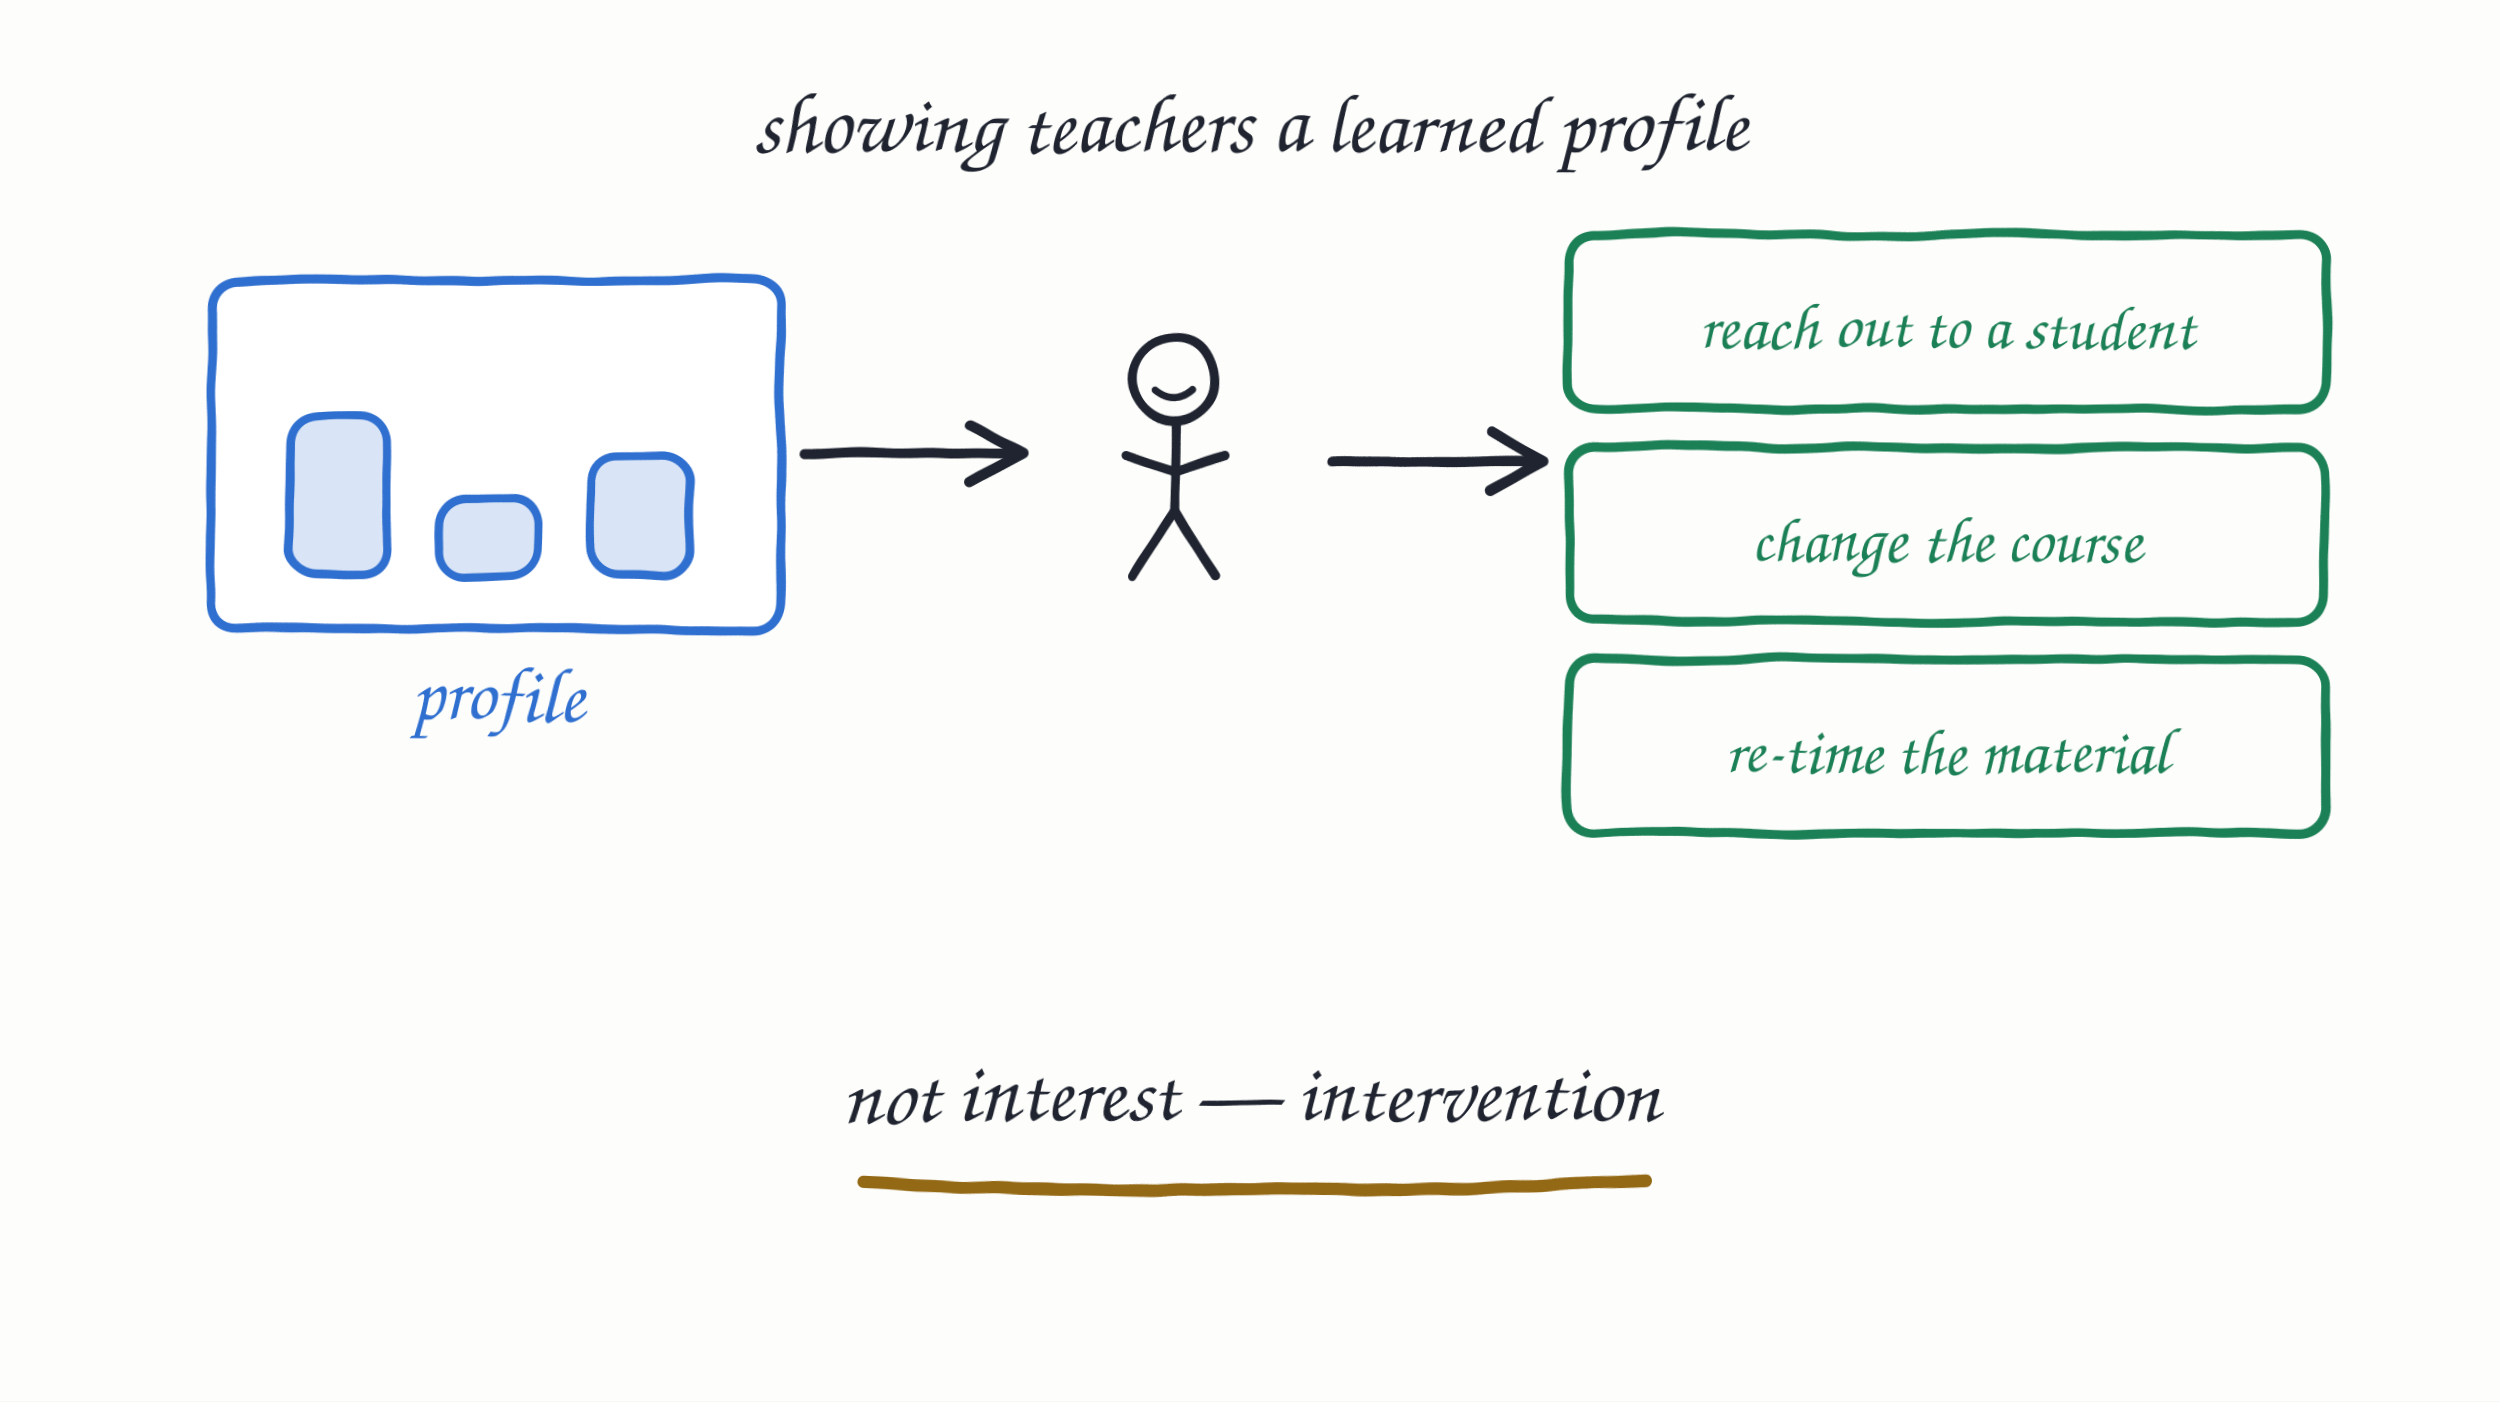
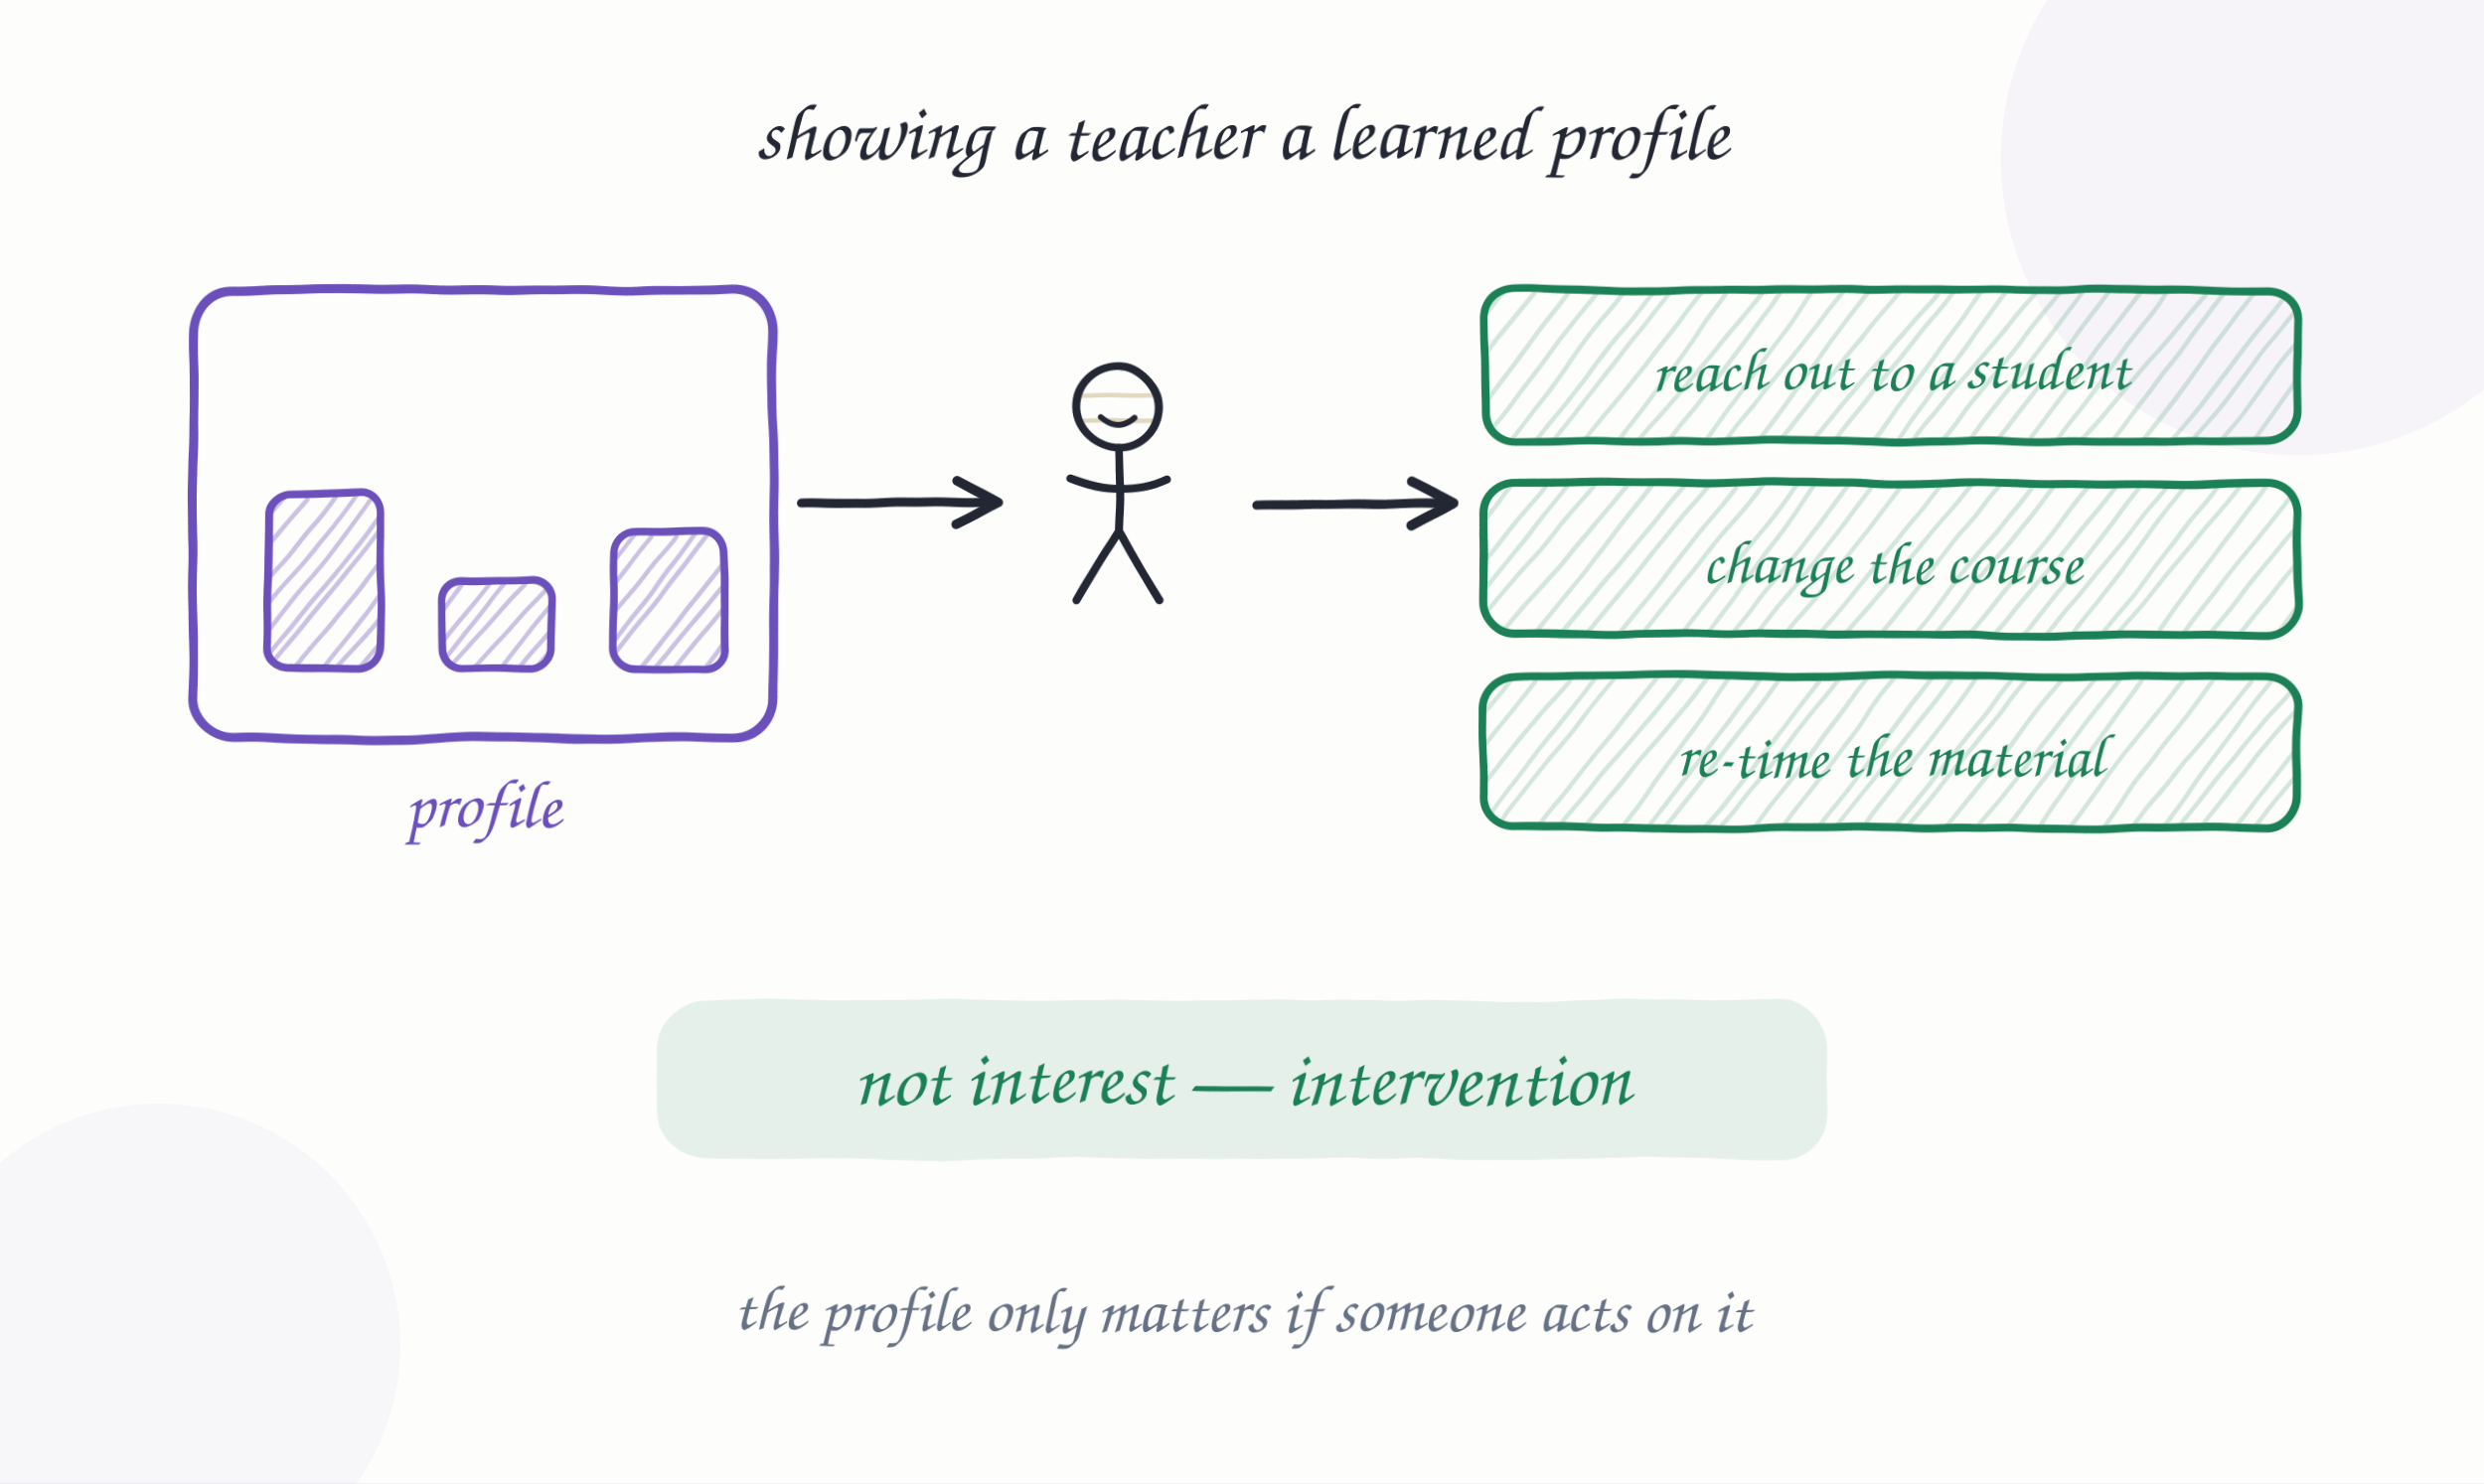
- <svg xmlns="http://www.w3.org/2000/svg" class="wb" viewBox="0 0 660 370" role="img" aria-label="What do teachers actually do when shown machine-learned student profiles?">
+ <svg xmlns="http://www.w3.org/2000/svg" class="wb" viewBox="0 0 720 430" role="img" aria-label="What do teachers actually do when shown machine-learned student profiles?">
  <defs>
-     <filter id="r12" x="-12%" y="-12%" width="124%" height="124%" filterUnits="objectBoundingBox">
-       <feTurbulence type="fractalNoise" baseFrequency="0.028" numOctaves="3" seed="12" result="n" />
-       <feDisplacementMap in="SourceGraphic" in2="n" scale="2.6" xChannelSelector="R" yChannelSelector="G" />
+     <filter id="r12" x="-10%" y="-10%" width="120%" height="120%">
+       <feTurbulence type="fractalNoise" baseFrequency="0.024" numOctaves="3" seed="12" result="n" />
+       <feDisplacementMap in="SourceGraphic" in2="n" scale="2.2" xChannelSelector="R" yChannelSelector="G" />
    </filter>
-     <marker id="ah12" viewBox="0 0 12 12" refX="9" refY="6" markerWidth="7" markerHeight="7" orient="auto-start-reverse">
-       <path d="M1 1 L10 6 L1 11" fill="none" stroke="#1f2430" stroke-width="1.8" stroke-linecap="round" stroke-linejoin="round" />
+     <filter id="soft12" x="-20%" y="-20%" width="140%" height="140%">
+       <feGaussianBlur stdDeviation="5" />
+     </filter>
+     <marker id="ah12_667185" viewBox="0 0 12 12" refX="9" refY="6" markerWidth="6.5" markerHeight="6.5" orient="auto-start-reverse">
+       <path d="M1.5 1.5 L10 6 L1.5 10.5" fill="none" stroke="#667185" stroke-width="2" stroke-linecap="round" stroke-linejoin="round" />
+     </marker>
+     <marker id="ah12_232733" viewBox="0 0 12 12" refX="9" refY="6" markerWidth="6.5" markerHeight="6.5" orient="auto-start-reverse">
+       <path d="M1.5 1.5 L10 6 L1.5 10.5" fill="none" stroke="#232733" stroke-width="2" stroke-linecap="round" stroke-linejoin="round" />
+     </marker>
+     <marker id="ah12_2563b8" viewBox="0 0 12 12" refX="9" refY="6" markerWidth="6.5" markerHeight="6.5" orient="auto-start-reverse">
+       <path d="M1.5 1.5 L10 6 L1.5 10.5" fill="none" stroke="#2563b8" stroke-width="2" stroke-linecap="round" stroke-linejoin="round" />
+     </marker>
+     <marker id="ah12_6b4fbb" viewBox="0 0 12 12" refX="9" refY="6" markerWidth="6.5" markerHeight="6.5" orient="auto-start-reverse">
+       <path d="M1.5 1.5 L10 6 L1.5 10.5" fill="none" stroke="#6b4fbb" stroke-width="2" stroke-linecap="round" stroke-linejoin="round" />
+     </marker>
+     <marker id="ah12_1b8056" viewBox="0 0 12 12" refX="9" refY="6" markerWidth="6.5" markerHeight="6.5" orient="auto-start-reverse">
+       <path d="M1.5 1.5 L10 6 L1.5 10.5" fill="none" stroke="#1b8056" stroke-width="2" stroke-linecap="round" stroke-linejoin="round" />
+     </marker>
+     <marker id="ah12_0f7d73" viewBox="0 0 12 12" refX="9" refY="6" markerWidth="6.5" markerHeight="6.5" orient="auto-start-reverse">
+       <path d="M1.5 1.5 L10 6 L1.5 10.5" fill="none" stroke="#0f7d73" stroke-width="2" stroke-linecap="round" stroke-linejoin="round" />
+     </marker>
+     <marker id="ah12_c23b52" viewBox="0 0 12 12" refX="9" refY="6" markerWidth="6.5" markerHeight="6.5" orient="auto-start-reverse">
+       <path d="M1.5 1.5 L10 6 L1.5 10.5" fill="none" stroke="#c23b52" stroke-width="2" stroke-linecap="round" stroke-linejoin="round" />
+     </marker>
+     <marker id="ah12_946915" viewBox="0 0 12 12" refX="9" refY="6" markerWidth="6.5" markerHeight="6.5" orient="auto-start-reverse">
+       <path d="M1.5 1.5 L10 6 L1.5 10.5" fill="none" stroke="#946915" stroke-width="2" stroke-linecap="round" stroke-linejoin="round" />
    </marker>
  </defs>
-   <rect width="660" height="370" fill="#fdfdfb" />
+   <rect width="720" height="430" fill="#fdfdfb" />
+   <circle cx="666" cy="46" r="86" fill="#6b4fbb" fill-opacity="0.05" />
+   <circle cx="46" cy="390" r="70" fill="#6b4fbb" fill-opacity="0.04" />
  <g filter="url(#r12)">
-     <text x="330" y="40" text-anchor="middle" font-family="'Caveat', 'Bradley Hand', cursive" font-size="22" font-weight="600" fill="#1f2430">showing teachers a learned profile</text>
-     <rect x="56" y="74" width="150" height="92" rx="7" fill="#fff" stroke="#2f6fd0" stroke-width="2.4" />
-     <rect x="76" y="110.4" width="26" height="41.6" rx="7" fill="#2f6fd0" fill-opacity="0.18" stroke="#2f6fd0" stroke-width="2.2" />
-     <rect x="116" y="131.2" width="26" height="20.8" rx="7" fill="#2f6fd0" fill-opacity="0.18" stroke="#2f6fd0" stroke-width="2.2" />
-     <rect x="156" y="120.8" width="26" height="31.2" rx="7" fill="#2f6fd0" fill-opacity="0.18" stroke="#2f6fd0" stroke-width="2.2" />
-     <text x="131" y="190" text-anchor="middle" font-family="'Caveat', 'Bradley Hand', cursive" font-size="20" font-weight="600" fill="#2f6fd0">profile</text>
-     <path d="M212 120 L268 120" fill="none" stroke="#1f2430" stroke-width="2.6" stroke-linecap="round" stroke-linejoin="round" marker-end="url(#ah12)" />
-     <circle cx="310" cy="100" r="11.0" fill="none" stroke="#1f2430" stroke-width="2.4" />
-     <path d="M310 111.0 L310 134.0" fill="none" stroke="#1f2430" stroke-width="2.4" stroke-linecap="round" stroke-linejoin="round" />
-     <path d="M297.0 120.0 L310 124.0 L323.0 120.0" fill="none" stroke="#1f2430" stroke-width="2.4" stroke-linecap="round" stroke-linejoin="round" />
-     <path d="M310 134.0 L299.0 152.0" fill="none" stroke="#1f2430" stroke-width="2.4" stroke-linecap="round" stroke-linejoin="round" />
-     <path d="M310 134.0 L321.0 152.0" fill="none" stroke="#1f2430" stroke-width="2.4" stroke-linecap="round" stroke-linejoin="round" />
-     <path d="M305.0 103.0 q5.0 4.0 10.0 0" fill="none" stroke="#1f2430" stroke-width="1.8" stroke-linecap="round" stroke-linejoin="round" />
-     <path d="M352 122 L406 122" fill="none" stroke="#1f2430" stroke-width="2.6" stroke-linecap="round" stroke-linejoin="round" marker-end="url(#ah12)" />
-     <rect x="414" y="62" width="200" height="46" rx="7" fill="none" stroke="#1b8056" stroke-width="2.4" />
-     <text x="514" y="92" text-anchor="middle" font-family="'Caveat', 'Bradley Hand', cursive" font-size="17" font-weight="600" fill="#1b8056">reach out to a student</text>
-     <rect x="414" y="118" width="200" height="46" rx="7" fill="none" stroke="#1b8056" stroke-width="2.4" />
-     <text x="514" y="148" text-anchor="middle" font-family="'Caveat', 'Bradley Hand', cursive" font-size="17" font-weight="600" fill="#1b8056">change the course</text>
-     <rect x="414" y="174" width="200" height="46" rx="7" fill="none" stroke="#1b8056" stroke-width="2.4" />
-     <text x="514" y="204" text-anchor="middle" font-family="'Caveat', 'Bradley Hand', cursive" font-size="17" font-weight="600" fill="#1b8056">re-time the material</text>
-     <text x="330" y="296" text-anchor="middle" font-family="'Caveat', 'Bradley Hand', cursive" font-size="22" font-weight="600" fill="#1f2430">not interest — intervention</text>
-     <path d="M228 312 q103 5 206 0" fill="none" stroke="#946915" stroke-width="3.2" stroke-linecap="round" stroke-linejoin="round" />
+     <text x="360" y="46" text-anchor="middle" font-family="'Caveat','Bradley Hand',cursive" font-size="23" font-weight="600" fill="#232733">showing a teacher a learned profile</text>
+     <rect x="56" y="84" width="168" height="130" rx="12" fill="none" stroke="#6b4fbb" stroke-width="2.6" />
+     <clipPath id="c12_78_143">
+       <rect x="78" y="143.16" width="32" height="50.84" rx="6" />
+     </clipPath>
+     <g clip-path="url(#c12_78_143)" stroke="#6b4fbb" stroke-width="1.3" stroke-opacity="0.34" stroke-linecap="round">
+       <path d="M39.0 193.0 L77.3 143.6" fill="none" />
+       <path d="M43.8 192.6 L83.4 142.3" fill="none" />
+       <path d="M48.5 193.6 L88.6 144.7" fill="none" />
+       <path d="M57.4 194.1 L96.7 144.0" fill="none" />
+       <path d="M62.4 195.2 L103.9 142.5" fill="none" />
+       <path d="M70.1 193.8 L108.8 143.0" fill="none" />
+       <path d="M75.2 194.2 L114.5 144.2" fill="none" />
+       <path d="M77.5 195.1 L119.4 141.7" fill="none" />
+       <path d="M85.7 194.0 L125.5 143.6" fill="none" />
+       <path d="M93.5 194.8 L132.1 141.6" fill="none" />
+       <path d="M98.2 193.4 L139.9 142.8" fill="none" />
+       <path d="M103.4 195.1 L142.7 143.3" fill="none" />
+       <path d="M112.6 194.2 L150.5 142.3" fill="none" />
+       <path d="M117.1 193.4 L157.8 142.2" fill="none" />
+       <path d="M125.1 193.3 L162.8 142.1" fill="none" />
+       <path d="M128.5 193.9 L170.1 142.1" fill="none" />
+       <path d="M134.7 195.1 L177.4 144.7" fill="none" />
+       <path d="M140.5 193.5 L180.7 143.0" fill="none" />
+       <path d="M148.9 195.0 L187.8 141.8" fill="none" />
+     </g>
+     <rect x="78" y="143.16" width="32" height="50.84" rx="6" fill="none" stroke="#6b4fbb" stroke-width="2.2" />
+     <clipPath id="c13_128_167">
+       <rect x="128" y="167.96" width="32" height="26.04" rx="6" />
+     </clipPath>
+     <g clip-path="url(#c13_128_167)" stroke="#6b4fbb" stroke-width="1.3" stroke-opacity="0.34" stroke-linecap="round">
+       <path d="M106.8 193.2 L129.4 167.7" fill="none" />
+       <path d="M116.2 193.8 L135.6 166.7" fill="none" />
+       <path d="M120.3 195.4 L141.9 169.1" fill="none" />
+       <path d="M127.5 192.5 L147.4 167.6" fill="none" />
+       <path d="M130.7 192.7 L152.3 169.1" fill="none" />
+       <path d="M137.7 193.4 L160.4 168.4" fill="none" />
+       <path d="M146.0 193.0 L164.8 168.9" fill="none" />
+       <path d="M151.1 193.1 L172.0 168.9" fill="none" />
+       <path d="M155.7 193.6 L178.5 166.8" fill="none" />
+       <path d="M163.0 193.6 L182.7 169.5" fill="none" />
+       <path d="M168.5 192.6 L189.6 167.6" fill="none" />
+       <path d="M176.4 195.5 L196.4 168.7" fill="none" />
+     </g>
+     <rect x="128" y="167.96" width="32" height="26.04" rx="6" fill="none" stroke="#6b4fbb" stroke-width="2.2" />
+     <clipPath id="c14_178_154">
+       <rect x="178" y="154.32" width="32" height="39.68" rx="6" />
+     </clipPath>
+     <g clip-path="url(#c14_178_154)" stroke="#6b4fbb" stroke-width="1.3" stroke-opacity="0.34" stroke-linecap="round">
+       <path d="M147.6 194.4 L179.5 155.6" fill="none" />
+       <path d="M154.1 192.6 L184.7 154.4" fill="none" />
+       <path d="M158.5 194.9 L189.0 155.8" fill="none" />
+       <path d="M166.0 192.7 L196.5 155.8" fill="none" />
+       <path d="M172.4 194.1 L202.8 154.0" fill="none" />
+       <path d="M176.1 192.9 L207.1 153.2" fill="none" />
+       <path d="M184.8 195.0 L217.2 153.9" fill="none" />
+       <path d="M189.7 193.8 L222.1 154.8" fill="none" />
+       <path d="M195.8 193.2 L228.2 153.7" fill="none" />
+       <path d="M203.5 194.8 L232.3 153.5" fill="none" />
+       <path d="M208.2 195.4 L238.9 154.5" fill="none" />
+       <path d="M212.8 193.1 L244.0 152.8" fill="none" />
+       <path d="M221.8 193.4 L251.6 155.6" fill="none" />
+       <path d="M224.6 192.6 L255.3 155.1" fill="none" />
+       <path d="M231.7 193.8 L262.5 153.5" fill="none" />
+       <path d="M238.6 193.0 L267.5 154.5" fill="none" />
+     </g>
+     <rect x="178" y="154.32" width="32" height="39.68" rx="6" fill="none" stroke="#6b4fbb" stroke-width="2.2" />
+     <text x="140" y="240" text-anchor="middle" font-family="'Caveat','Bradley Hand',cursive" font-size="20" font-weight="600" fill="#6b4fbb">profile</text>
+     <path d="M232 146 L288 146" fill="none" stroke="#232733" stroke-width="2.6" stroke-linecap="round" stroke-linejoin="round" marker-end="url(#ah12_232733)" />
+     <clipPath id="cc12_324_118">
+       <circle cx="324" cy="118" r="12.0" />
+     </clipPath>
+     <g clip-path="url(#cc12_324_118)" stroke="#946915" stroke-width="1.3" stroke-opacity="0.26" stroke-linecap="round">
+       <path d="M325.4 106.0 L325.4 106.9" fill="none" />
+       <path d="M312.3 114.6 L335.3 114.4" fill="none" />
+       <path d="M311.7 122.0 L334.3 121.9" fill="none" />
+       <path d="M321.4 129.8 L326.1 129.8" fill="none" />
+     </g>
+     <circle cx="324" cy="118" r="12.0" fill="none" stroke="#232733" stroke-width="2.3" />
+     <path d="M324 130.0 L324 154.0" fill="none" stroke="#232733" stroke-width="2.3" stroke-linecap="round" stroke-linejoin="round" />
+     <path d="M310.0 139.0 Q324 145.0 338.0 139.0" fill="none" stroke="#232733" stroke-width="2.3" stroke-linecap="round" stroke-linejoin="round" />
+     <path d="M324 154.0 L312.0 174.0" fill="none" stroke="#232733" stroke-width="2.3" stroke-linecap="round" stroke-linejoin="round" />
+     <path d="M324 154.0 L336.0 174.0" fill="none" stroke="#232733" stroke-width="2.3" stroke-linecap="round" stroke-linejoin="round" />
+     <path d="M319.0 121.0 q5.0 4.5 10.0 0" fill="none" stroke="#232733" stroke-width="1.7" stroke-linecap="round" stroke-linejoin="round" />
+     <path d="M364 146 L420 146" fill="none" stroke="#232733" stroke-width="2.6" stroke-linecap="round" stroke-linejoin="round" marker-end="url(#ah12_232733)" />
+     <clipPath id="c12_430_84">
+       <rect x="430" y="84" width="236" height="44" rx="9" />
+     </clipPath>
+     <g clip-path="url(#c12_430_84)" stroke="#1b8056" stroke-width="1.3" stroke-opacity="0.18" stroke-linecap="round">
+       <path d="M396.4 127.0 L429.3 84.4" fill="none" />
+       <path d="M403.1 126.6 L437.4 83.2" fill="none" />
+       <path d="M409.9 127.6 L444.6 85.5" fill="none" />
+       <path d="M420.8 128.1 L454.7 84.8" fill="none" />
+       <path d="M427.7 129.2 L463.9 83.4" fill="none" />
+       <path d="M437.4 127.8 L470.8 83.8" fill="none" />
+       <path d="M444.5 128.2 L478.5 85.1" fill="none" />
+       <path d="M448.9 129.1 L485.4 82.6" fill="none" />
+       <path d="M459.1 128.0 L493.5 84.5" fill="none" />
+       <path d="M468.8 128.8 L502.1 82.5" fill="none" />
+       <path d="M475.5 127.4 L511.9 83.6" fill="none" />
+       <path d="M482.8 129.1 L516.7 84.1" fill="none" />
+       <path d="M493.9 128.2 L526.5 83.2" fill="none" />
+       <path d="M500.4 127.4 L535.8 83.0" fill="none" />
+       <path d="M510.4 127.3 L542.8 82.9" fill="none" />
+       <path d="M515.8 127.9 L552.1 82.9" fill="none" />
+       <path d="M524.0 129.1 L561.4 85.5" fill="none" />
+       <path d="M531.9 127.5 L566.7 83.9" fill="none" />
+       <path d="M542.2 129.0 L575.8 82.6" fill="none" />
+       <path d="M549.1 128.8 L582.8 82.8" fill="none" />
+       <path d="M555.3 126.5 L589.7 85.2" fill="none" />
+       <path d="M563.0 127.9 L598.3 82.8" fill="none" />
+       <path d="M570.5 128.2 L605.4 82.5" fill="none" />
+       <path d="M578.7 128.1 L611.4 84.6" fill="none" />
+       <path d="M587.9 128.0 L621.3 83.6" fill="none" />
+       <path d="M596.3 128.0 L629.8 82.4" fill="none" />
+       <path d="M603.1 128.2 L639.5 85.2" fill="none" />
+       <path d="M611.4 129.3 L645.4 83.6" fill="none" />
+       <path d="M620.9 128.4 L653.4 84.1" fill="none" />
+       <path d="M629.2 127.8 L662.4 85.3" fill="none" />
+       <path d="M634.6 128.5 L669.3 84.6" fill="none" />
+       <path d="M643.3 128.1 L678.0 83.4" fill="none" />
+       <path d="M652.8 128.3 L685.1 83.8" fill="none" />
+       <path d="M660.8 128.1 L692.3 85.3" fill="none" />
+       <path d="M667.7 128.0 L700.0 85.3" fill="none" />
+       <path d="M674.3 128.4 L708.4 83.6" fill="none" />
+       <path d="M683.8 128.0 L717.0 82.8" fill="none" />
+       <path d="M693.2 128.8 L725.2 85.6" fill="none" />
+       <path d="M697.9 128.9 L733.2 84.9" fill="none" />
+     </g>
+     <rect x="430" y="84" width="236" height="44" rx="9" fill="none" stroke="#1b8056" stroke-width="2.3" />
+     <text x="548" y="113" text-anchor="middle" font-family="'Caveat','Bradley Hand',cursive" font-size="18" font-weight="600" fill="#1b8056">reach out to a student</text>
+     <clipPath id="c13_430_140">
+       <rect x="430" y="140" width="236" height="44" rx="9" />
+     </clipPath>
+     <g clip-path="url(#c13_430_140)" stroke="#1b8056" stroke-width="1.3" stroke-opacity="0.18" stroke-linecap="round">
+       <path d="M394.8 183.2 L431.4 139.7" fill="none" />
+       <path d="M406.2 183.8 L439.6 138.7" fill="none" />
+       <path d="M412.2 185.4 L447.9 141.2" fill="none" />
+       <path d="M421.4 182.5 L455.4 139.7" fill="none" />
+       <path d="M426.7 182.7 L462.3 141.1" fill="none" />
+       <path d="M435.7 183.4 L472.4 140.5" fill="none" />
+       <path d="M445.9 183.0 L478.8 141.0" fill="none" />
+       <path d="M453.1 183.1 L488.0 140.9" fill="none" />
+       <path d="M459.7 183.6 L496.5 138.8" fill="none" />
+       <path d="M469.0 183.6 L502.7 141.6" fill="none" />
+       <path d="M476.5 182.6 L511.6 139.6" fill="none" />
+       <path d="M486.4 185.5 L520.4 140.8" fill="none" />
+       <path d="M494.4 185.3 L526.9 138.8" fill="none" />
+       <path d="M503.1 183.2 L537.0 138.7" fill="none" />
+       <path d="M509.1 184.8 L543.7 139.3" fill="none" />
+       <path d="M518.5 183.4 L552.1 139.5" fill="none" />
+       <path d="M526.9 184.7 L563.8 139.4" fill="none" />
+       <path d="M534.9 183.8 L572.0 140.5" fill="none" />
+       <path d="M545.1 183.7 L580.0 140.7" fill="none" />
+       <path d="M554.0 185.3 L589.1 141.4" fill="none" />
+       <path d="M561.6 183.3 L596.6 139.6" fill="none" />
+       <path d="M571.5 183.5 L606.2 139.9" fill="none" />
+       <path d="M578.6 183.1 L614.0 140.2" fill="none" />
+       <path d="M586.3 184.1 L620.1 141.1" fill="none" />
+       <path d="M593.1 183.5 L628.2 141.0" fill="none" />
+       <path d="M601.0 183.1 L633.5 140.8" fill="none" />
+       <path d="M608.8 184.6 L642.9 140.9" fill="none" />
+       <path d="M614.6 182.9 L651.4 138.5" fill="none" />
+       <path d="M626.0 182.4 L658.3 138.8" fill="none" />
+       <path d="M632.6 183.7 L667.8 139.0" fill="none" />
+       <path d="M640.8 183.5 L676.0 140.1" fill="none" />
+       <path d="M648.2 184.6 L685.7 139.4" fill="none" />
+       <path d="M658.7 185.0 L692.4 139.3" fill="none" />
+       <path d="M666.0 182.7 L701.7 140.9" fill="none" />
+       <path d="M673.0 185.5 L709.7 140.8" fill="none" />
+       <path d="M682.7 183.2 L717.6 141.3" fill="none" />
+       <path d="M690.8 183.8 L726.2 138.7" fill="none" />
+       <path d="M699.6 182.7 L734.8 141.1" fill="none" />
+     </g>
+     <rect x="430" y="140" width="236" height="44" rx="9" fill="none" stroke="#1b8056" stroke-width="2.3" />
+     <text x="548" y="169" text-anchor="middle" font-family="'Caveat','Bradley Hand',cursive" font-size="18" font-weight="600" fill="#1b8056">change the course</text>
+     <clipPath id="c14_430_196">
+       <rect x="430" y="196" width="236" height="44" rx="9" />
+     </clipPath>
+     <g clip-path="url(#c14_430_196)" stroke="#1b8056" stroke-width="1.3" stroke-opacity="0.18" stroke-linecap="round">
+       <path d="M396.2 240.4 L431.5 197.3" fill="none" />
+       <path d="M404.7 238.6 L438.7 196.1" fill="none" />
+       <path d="M411.2 240.9 L445.0 197.5" fill="none" />
+       <path d="M420.6 238.7 L454.5 197.5" fill="none" />
+       <path d="M429.1 240.1 L462.8 195.6" fill="none" />
+       <path d="M434.8 238.9 L469.1 194.9" fill="none" />
+       <path d="M445.4 241.0 L481.2 195.6" fill="none" />
+       <path d="M452.3 239.8 L488.1 196.5" fill="none" />
+       <path d="M460.4 239.2 L496.2 195.4" fill="none" />
+       <path d="M470.1 240.8 L502.3 195.2" fill="none" />
+       <path d="M476.8 241.4 L510.9 196.2" fill="none" />
+       <path d="M483.4 239.1 L518.0 194.4" fill="none" />
+       <path d="M494.5 239.4 L527.6 197.3" fill="none" />
+       <path d="M499.2 238.6 L533.3 196.8" fill="none" />
+       <path d="M508.3 239.8 L542.5 195.2" fill="none" />
+       <path d="M517.2 239.0 L549.5 196.2" fill="none" />
+       <path d="M526.2 241.2 L559.9 196.5" fill="none" />
+       <path d="M531.3 241.0 L567.2 195.0" fill="none" />
+       <path d="M541.1 238.7 L573.0 196.6" fill="none" />
+       <path d="M549.0 240.2 L583.2 197.3" fill="none" />
+       <path d="M553.6 238.7 L588.6 195.9" fill="none" />
+       <path d="M562.9 241.1 L598.1 196.5" fill="none" />
+       <path d="M573.4 239.3 L608.1 195.9" fill="none" />
+       <path d="M582.1 239.4 L615.9 195.3" fill="none" />
+       <path d="M590.4 240.6 L622.8 194.4" fill="none" />
+       <path d="M598.8 241.5 L633.8 195.4" fill="none" />
+       <path d="M609.1 240.8 L641.8 196.7" fill="none" />
+       <path d="M617.9 240.3 L652.7 197.5" fill="none" />
+       <path d="M626.2 241.5 L658.2 197.5" fill="none" />
+       <path d="M630.8 240.7 L666.5 197.4" fill="none" />
+       <path d="M639.0 238.7 L674.3 195.0" fill="none" />
+       <path d="M646.9 241.3 L682.8 196.2" fill="none" />
+       <path d="M653.6 239.9 L689.7 195.5" fill="none" />
+       <path d="M662.0 239.4 L698.2 197.4" fill="none" />
+       <path d="M669.4 241.2 L704.8 196.8" fill="none" />
+       <path d="M678.0 240.2 L711.8 196.8" fill="none" />
+       <path d="M684.8 241.3 L720.4 196.0" fill="none" />
+       <path d="M692.8 239.7 L728.1 195.3" fill="none" />
+     </g>
+     <rect x="430" y="196" width="236" height="44" rx="9" fill="none" stroke="#1b8056" stroke-width="2.3" />
+     <text x="548" y="225" text-anchor="middle" font-family="'Caveat','Bradley Hand',cursive" font-size="18" font-weight="600" fill="#1b8056">re-time the material</text>
+     <rect x="190" y="290" width="340" height="46" rx="14" fill="#1b8056" fill-opacity="0.1" />
+     <text x="360" y="320" text-anchor="middle" font-family="'Caveat','Bradley Hand',cursive" font-size="23" font-weight="600" fill="#1b8056">not interest — intervention</text>
+     <text x="360" y="386" text-anchor="middle" font-family="'Caveat','Bradley Hand',cursive" font-size="19" font-weight="600" fill="#667185">the profile only matters if someone acts on it</text>
  </g>
</svg>
